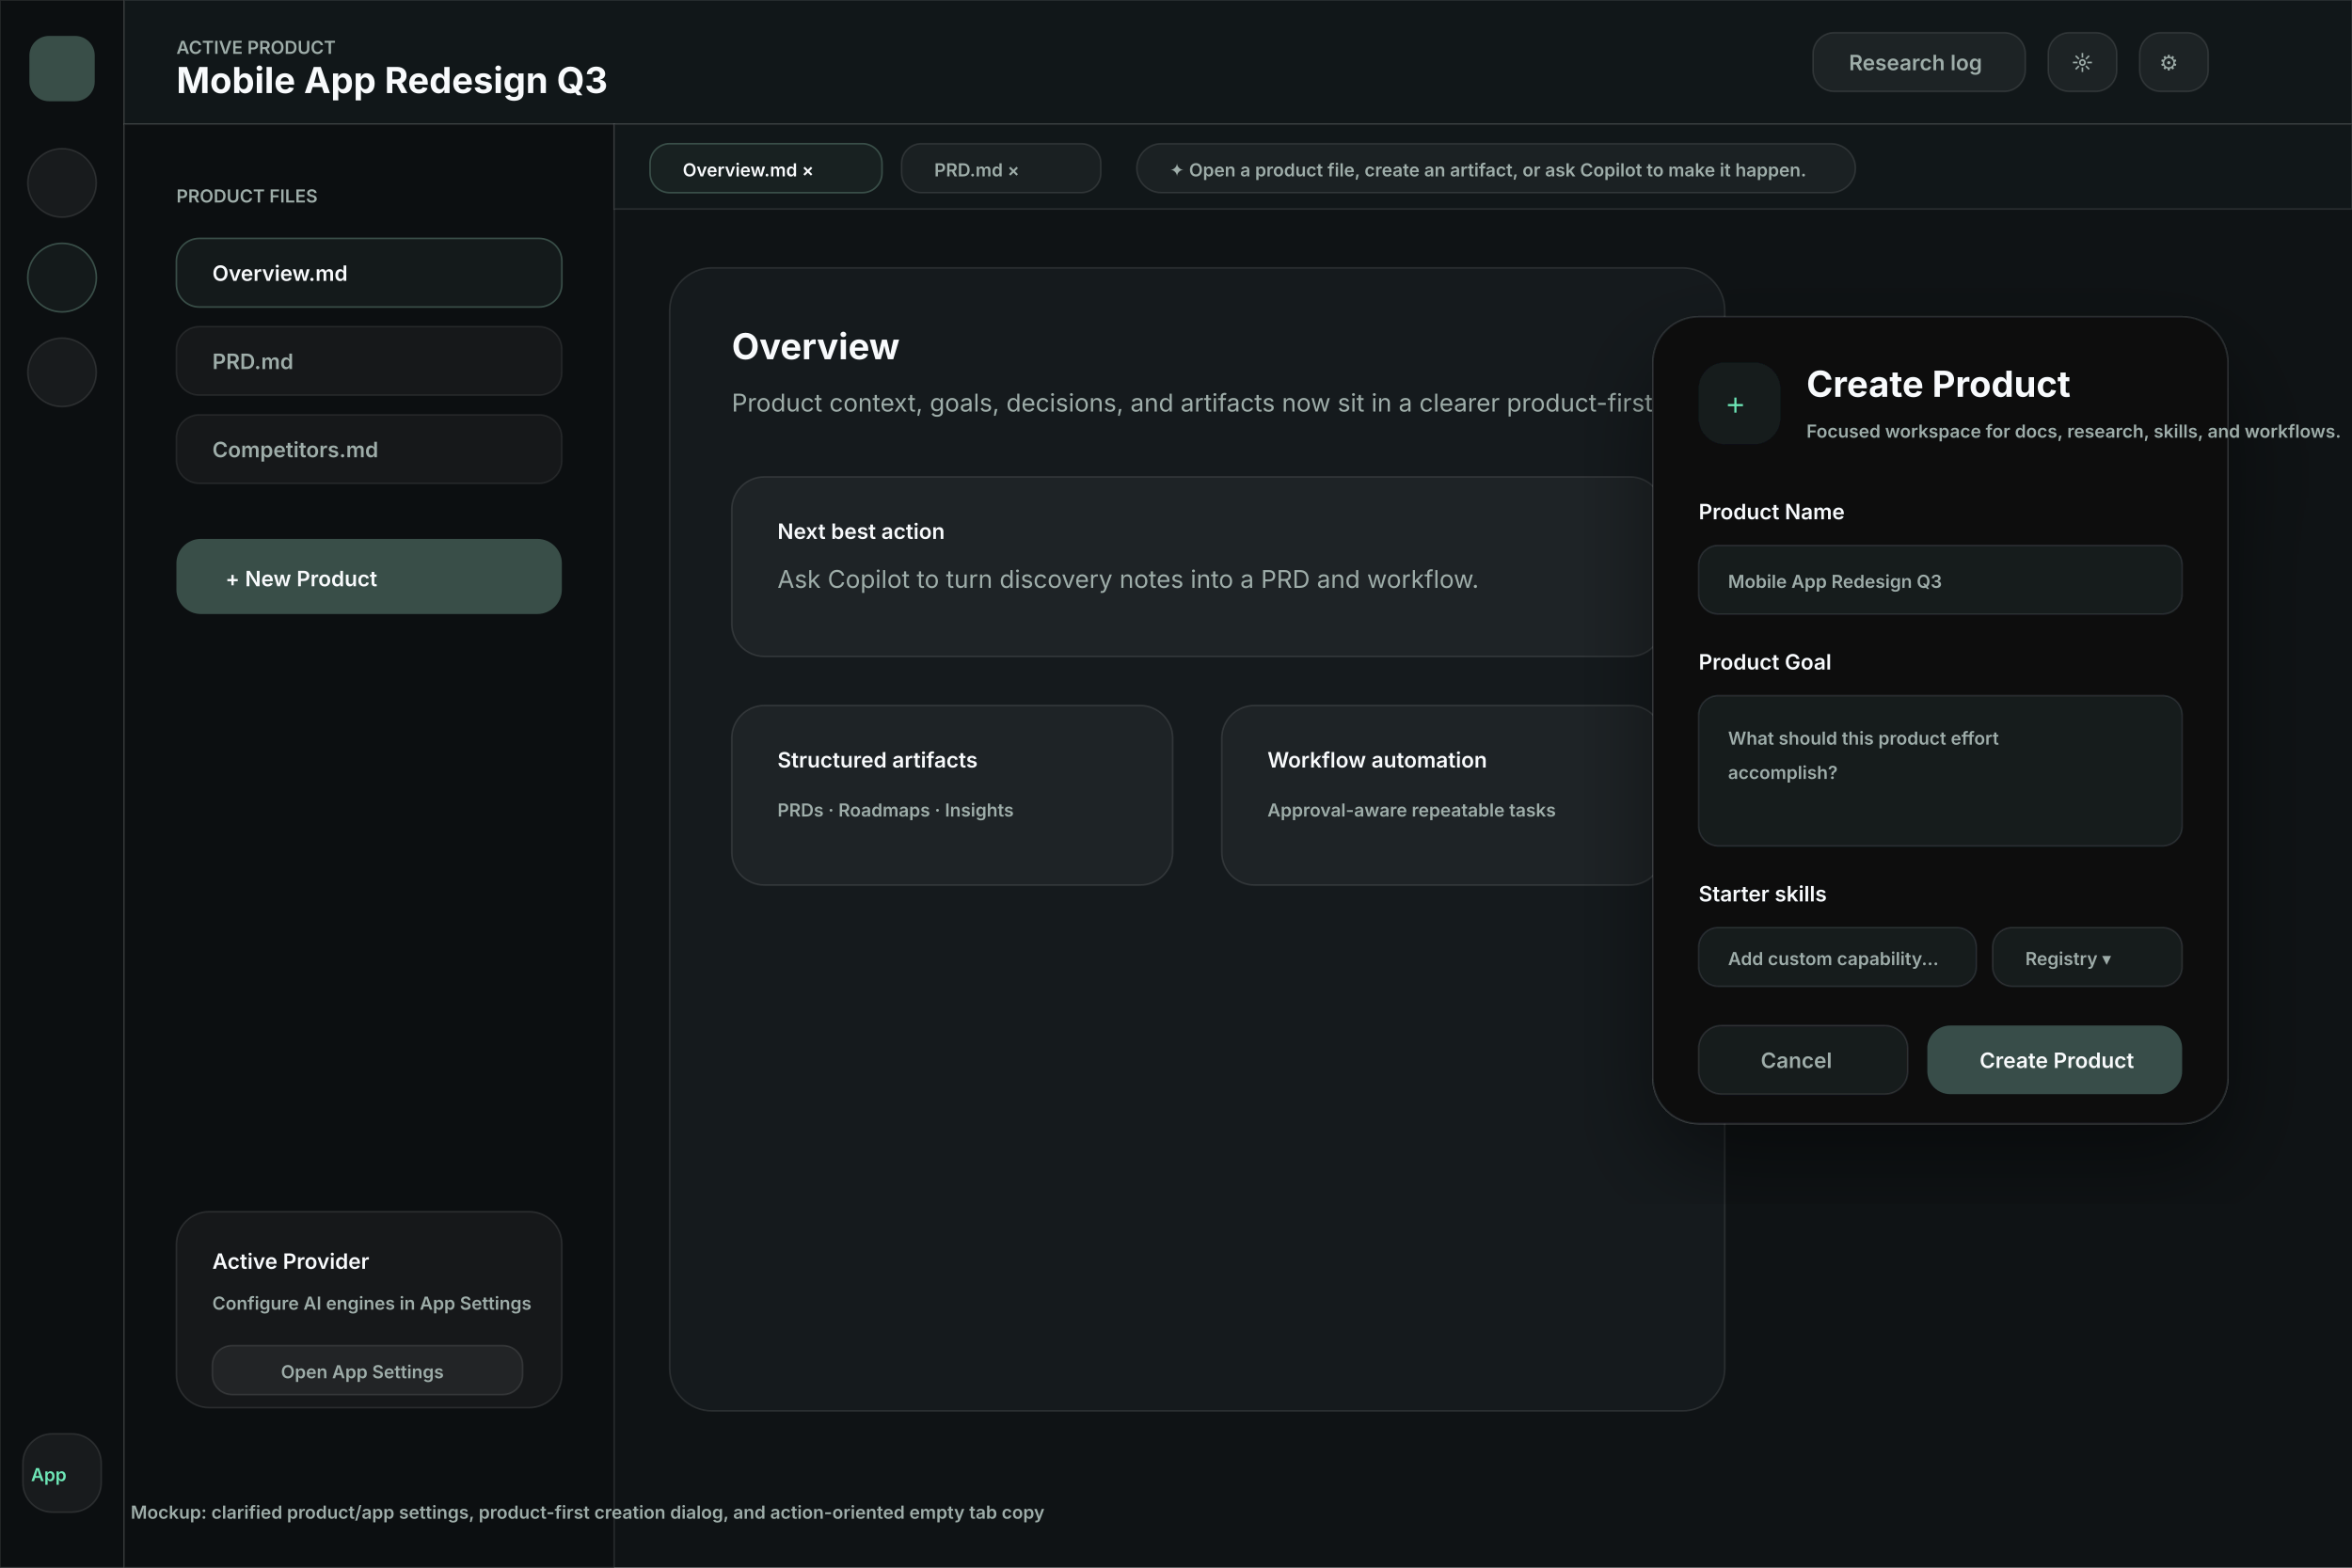
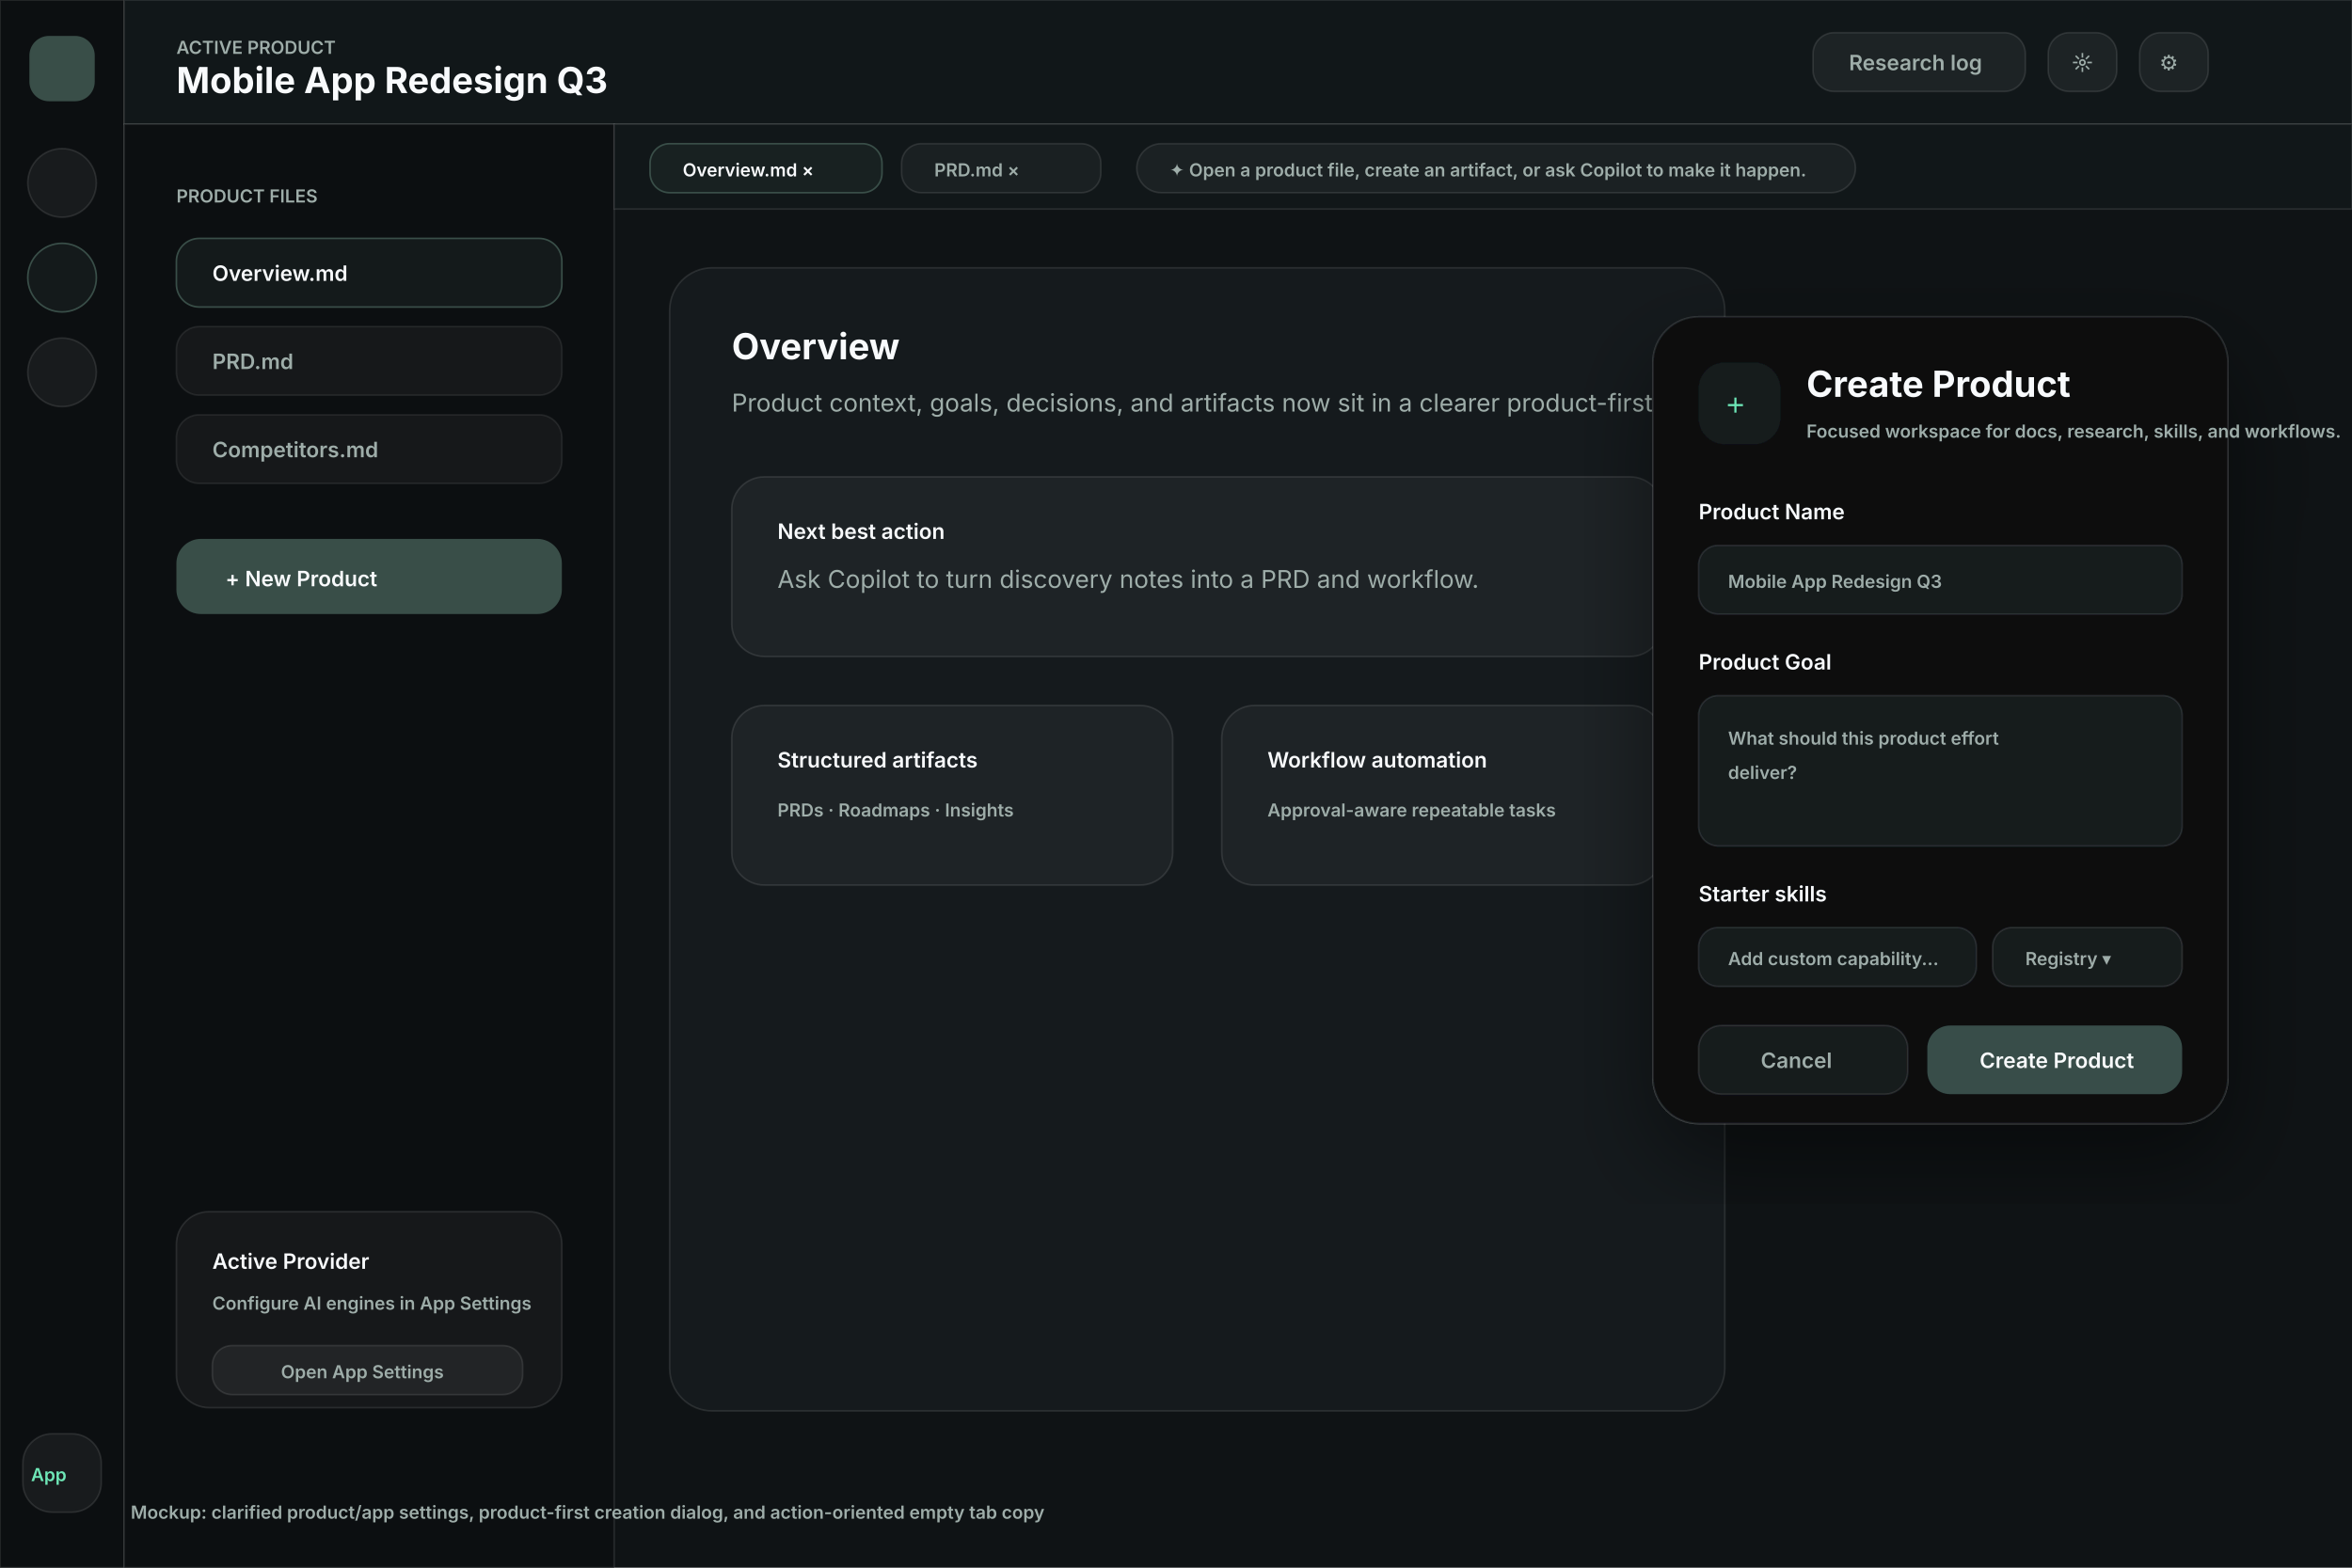
<svg xmlns="http://www.w3.org/2000/svg" width="1440" height="960" viewBox="0 0 1440 960" fill="none">
  <defs>
    <style>.bg{fill:#0F1315}.side{fill:#0C0F11;stroke:#ffffff1a}.panel{fill:#151A1D;stroke:#ffffff1a}.muted{fill:#9EADA9}.fg{fill:#F8FAFC}.accent{fill:#394E48}.green{fill:#6EE7B7}.small{font:600 13px 'Inter','Segoe UI',sans-serif}.tiny{font:600 11px 'Inter','Segoe UI',sans-serif}.h{font:700 22px 'Inter','Segoe UI',sans-serif}.body{font:400 15px 'Inter','Segoe UI',sans-serif}</style>
    <filter id="shadow">
      <feDropShadow dx="0" dy="24" stdDeviation="28" flood-color="#000" flood-opacity="0.45" />
    </filter>
  </defs>
  <rect width="1440" height="960" class="bg" />
  <rect x="0" y="0" width="76" height="960" class="side" />
  <rect x="18" y="22" width="40" height="40" rx="12" class="accent" />
  <circle cx="38" cy="112" r="21" fill="#ffffff0d" stroke="#ffffff1a" />
  <circle cx="38" cy="170" r="21" fill="#394E482e" stroke="#394E48" />
  <circle cx="38" cy="228" r="21" fill="#ffffff0d" stroke="#ffffff1a" />
  <rect x="14" y="878" width="48" height="48" rx="18" fill="#ffffff0d" stroke="#ffffff1a" />
  <text x="19" y="907" class="green tiny">App</text>
  <rect x="76" y="0" width="1364" height="76" fill="#111719" stroke="#ffffff1a" />
  <text x="108" y="33" class="muted tiny">ACTIVE PRODUCT</text>
  <text x="108" y="57" class="fg h">Mobile App Redesign Q3</text>
  <rect x="1110" y="20" width="130" height="36" rx="13" fill="#ffffff0d" stroke="#ffffff1a" />
  <text x="1132" y="43" class="muted small">Research log</text>
  <rect x="1254" y="20" width="42" height="36" rx="13" fill="#ffffff0d" stroke="#ffffff1a" />
  <text x="1268" y="43" class="muted small">☼</text>
  <rect x="1310" y="20" width="42" height="36" rx="13" fill="#ffffff0d" stroke="#ffffff1a" />
  <text x="1322" y="43" class="muted small">⚙</text>
  <rect x="76" y="76" width="300" height="884" fill="#0C0F11" stroke="#ffffff1a" />
  <text x="108" y="124" class="muted tiny">PRODUCT FILES</text>
  <rect x="108" y="146" width="236" height="42" rx="14" fill="#394E482e" stroke="#394E48" />
  <text x="130" y="172" class="fg small">Overview.md</text>
  <rect x="108" y="200" width="236" height="42" rx="14" fill="#ffffff0a" stroke="#ffffff14" />
  <text x="130" y="226" class="muted small">PRD.md</text>
  <rect x="108" y="254" width="236" height="42" rx="14" fill="#ffffff0a" stroke="#ffffff14" />
  <text x="130" y="280" class="muted small">Competitors.md</text>
  <rect x="108" y="330" width="236" height="46" rx="15" class="accent" />
  <text x="138" y="359" class="fg small">+ New Product</text>
  <rect x="108" y="742" width="236" height="120" rx="20" fill="#ffffff0a" stroke="#ffffff1a" />
  <text x="130" y="777" class="fg small">Active Provider</text>
  <text x="130" y="802" class="muted tiny">Configure AI engines in App Settings</text>
  <rect x="130" y="824" width="190" height="30" rx="12" fill="#ffffff0d" stroke="#ffffff1a" />
  <text x="172" y="844" class="muted tiny">Open App Settings</text>
  <rect x="376" y="76" width="1064" height="52" fill="#111719" stroke="#ffffff1a" />
  <rect x="398" y="88" width="142" height="30" rx="12" fill="#394E482e" stroke="#394E48" />
  <text x="418" y="108" class="fg tiny">Overview.md ×</text>
  <rect x="552" y="88" width="122" height="30" rx="12" fill="#ffffff0a" stroke="#ffffff1a" />
  <text x="572" y="108" class="muted tiny">PRD.md ×</text>
  <rect x="696" y="88" width="440" height="30" rx="15" fill="#ffffff0b" stroke="#ffffff1a" />
  <text x="716" y="108" class="muted tiny">✦ Open a product file, create an artifact, or ask Copilot to make it happen.</text>
  <rect x="410" y="164" width="646" height="700" rx="26" class="panel" />
  <text x="448" y="220" class="fg h">Overview</text>
  <text x="448" y="252" class="muted body">Product context, goals, decisions, and artifacts now sit in a clearer product-first workspace.</text>
  <rect x="448" y="292" width="570" height="110" rx="20" fill="#ffffff0a" stroke="#ffffff1a" />
  <text x="476" y="330" class="fg small">Next best action</text>
  <text x="476" y="360" class="muted body">Ask Copilot to turn discovery notes into a PRD and workflow.</text>
  <rect x="448" y="432" width="270" height="110" rx="20" fill="#ffffff0a" stroke="#ffffff1a" />
  <text x="476" y="470" class="fg small">Structured artifacts</text>
  <text x="476" y="500" class="muted tiny">PRDs · Roadmaps · Insights</text>
  <rect x="748" y="432" width="270" height="110" rx="20" fill="#ffffff0a" stroke="#ffffff1a" />
  <text x="776" y="470" class="fg small">Workflow automation</text>
  <text x="776" y="500" class="muted tiny">Approval-aware repeatable tasks</text>
  <g filter="url(#shadow)">
    <rect x="1012" y="194" width="352" height="494" rx="28" fill="#0C0F11" stroke="#ffffff1a" />
    <rect x="1040" y="222" width="50" height="50" rx="16" fill="#394E482e" />
    <text x="1056" y="253" class="green small">＋</text>
    <text x="1106" y="243" class="fg h">Create Product</text>
    <text x="1106" y="268" class="muted tiny">Focused workspace for docs, research, skills, and workflows.</text>
    <text x="1040" y="318" class="fg small">Product Name</text>
    <rect x="1040" y="334" width="296" height="42" rx="12" fill="#151A1D" stroke="#ffffff1a" />
    <text x="1058" y="360" class="muted tiny">Mobile App Redesign Q3</text>
    <text x="1040" y="410" class="fg small">Product Goal</text>
    <rect x="1040" y="426" width="296" height="92" rx="12" fill="#151A1D" stroke="#ffffff1a" />
    <text x="1058" y="456" class="muted tiny">What should this product effort</text>
-     <text x="1058" y="477" class="muted tiny">accomplish?</text>
+     <text x="1058" y="477" class="muted tiny">deliver?</text>
    <text x="1040" y="552" class="fg small">Starter skills</text>
    <rect x="1040" y="568" width="170" height="36" rx="12" fill="#151A1D" stroke="#ffffff1a" />
    <text x="1058" y="591" class="muted tiny">Add custom capability...</text>
    <rect x="1220" y="568" width="116" height="36" rx="12" fill="#ffffff0d" stroke="#ffffff1a" />
    <text x="1240" y="591" class="muted tiny">Registry ▾</text>
    <rect x="1040" y="628" width="128" height="42" rx="14" fill="#ffffff0d" stroke="#ffffff1a" />
    <text x="1078" y="654" class="muted small">Cancel</text>
    <rect x="1180" y="628" width="156" height="42" rx="14" class="accent" />
    <text x="1212" y="654" class="fg small">Create Product</text>
  </g>
  <text x="80" y="930" class="muted tiny">Mockup: clarified product/app settings, product-first creation dialog, and action-oriented empty tab copy</text>
</svg>
